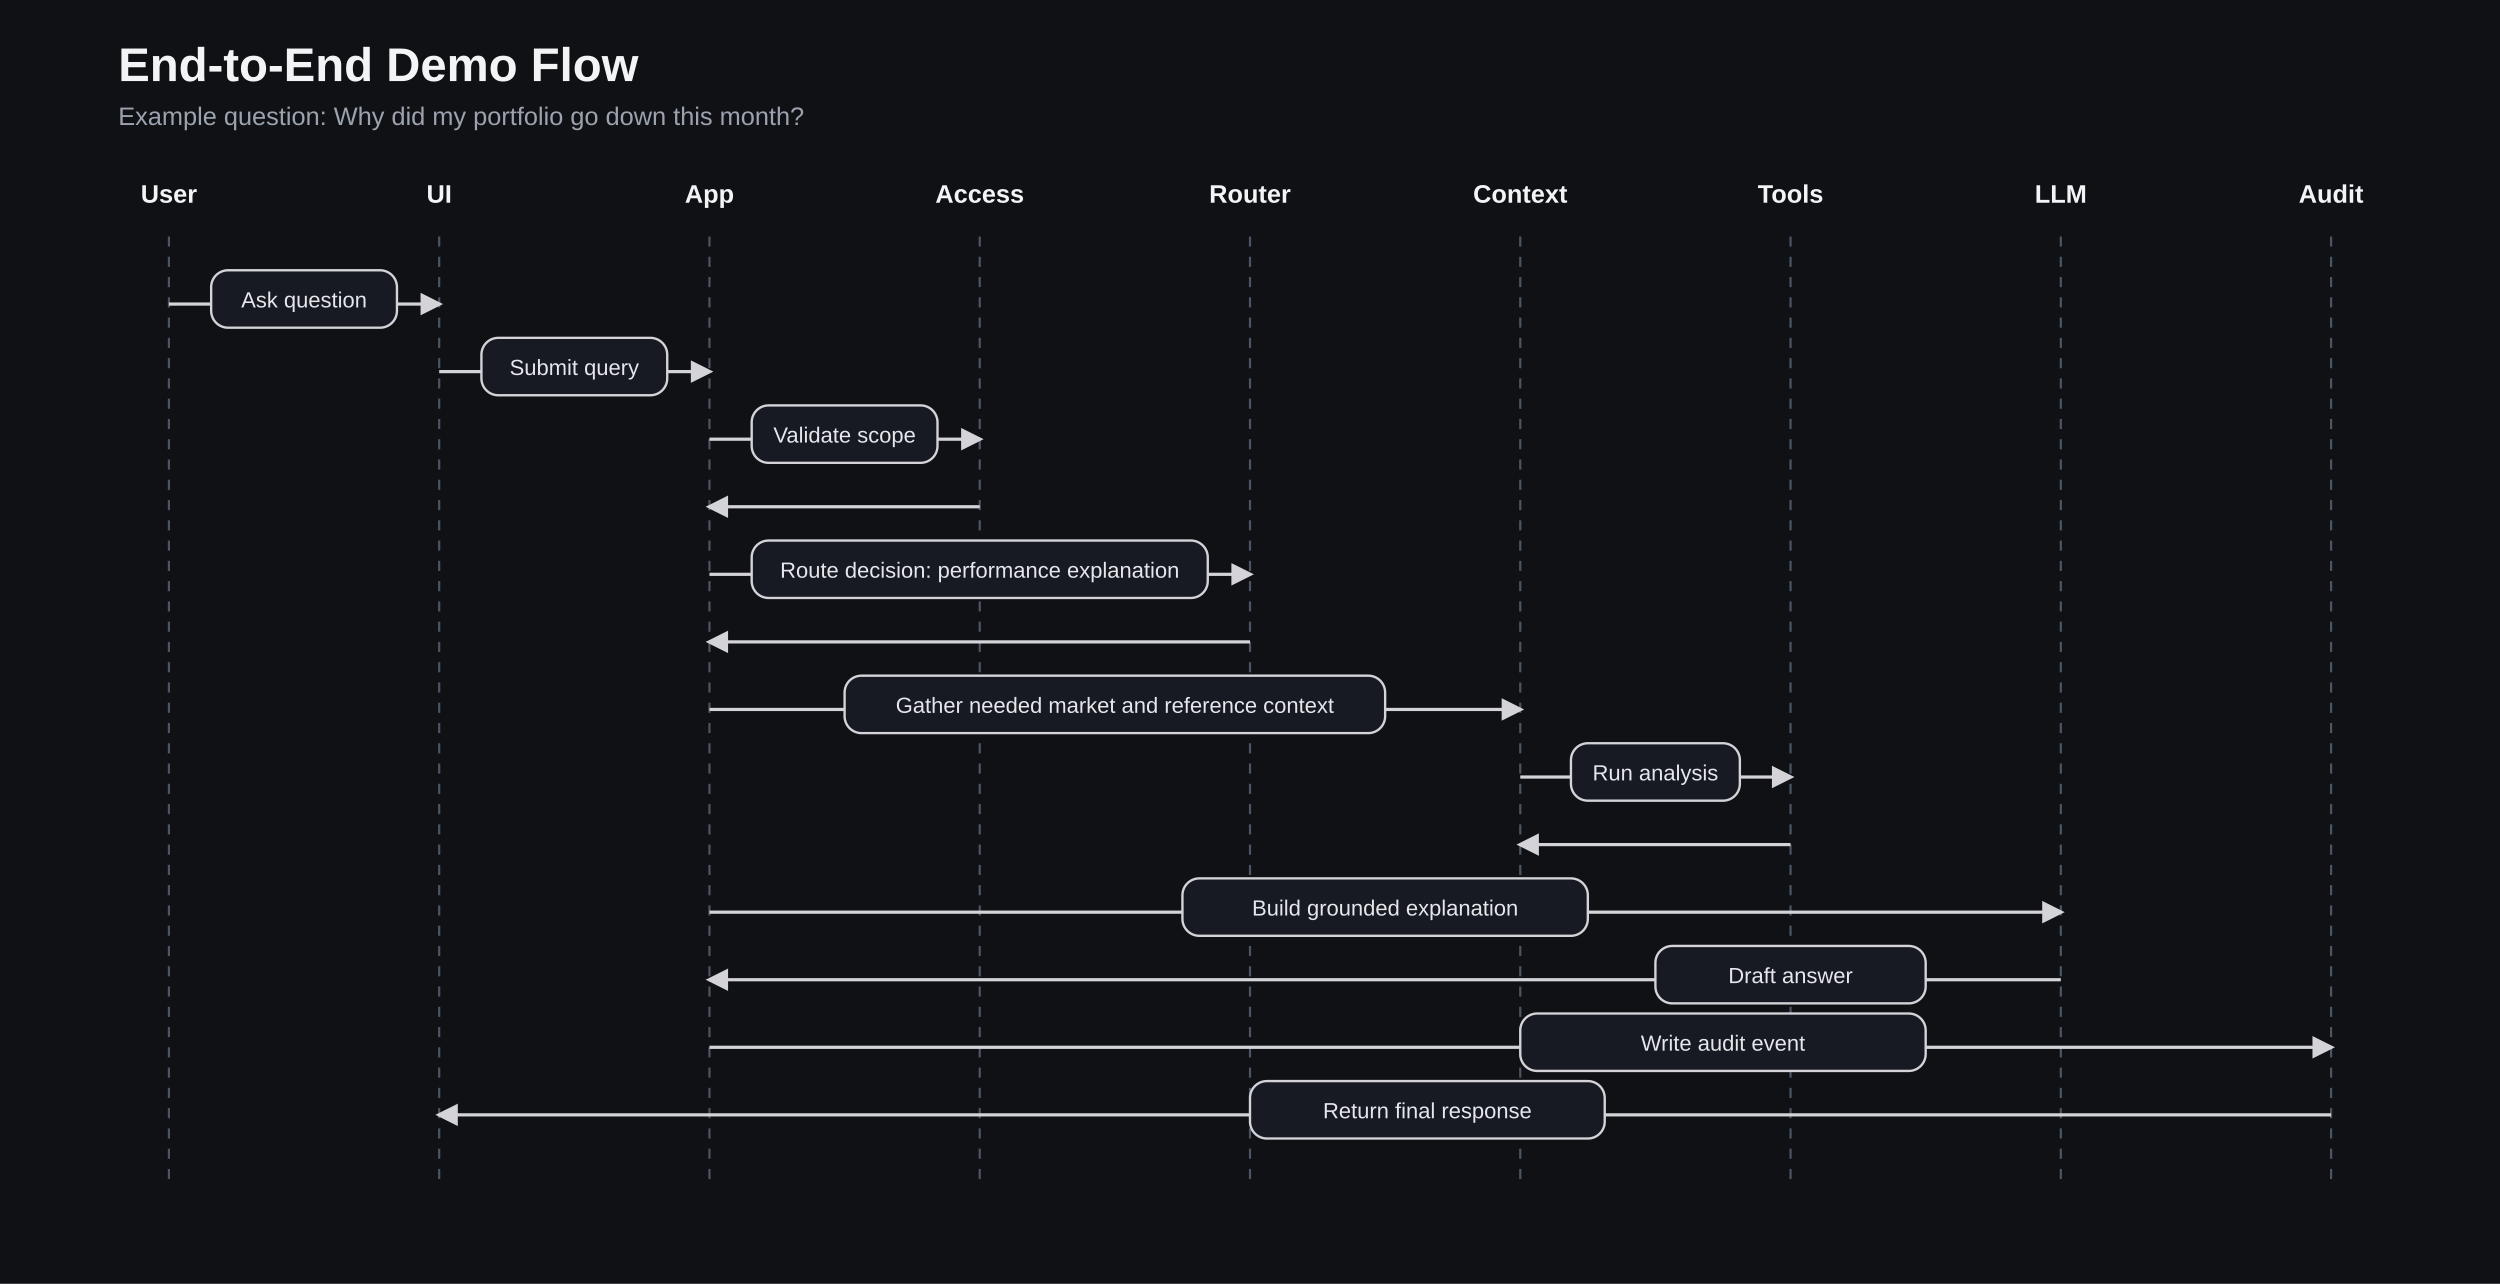
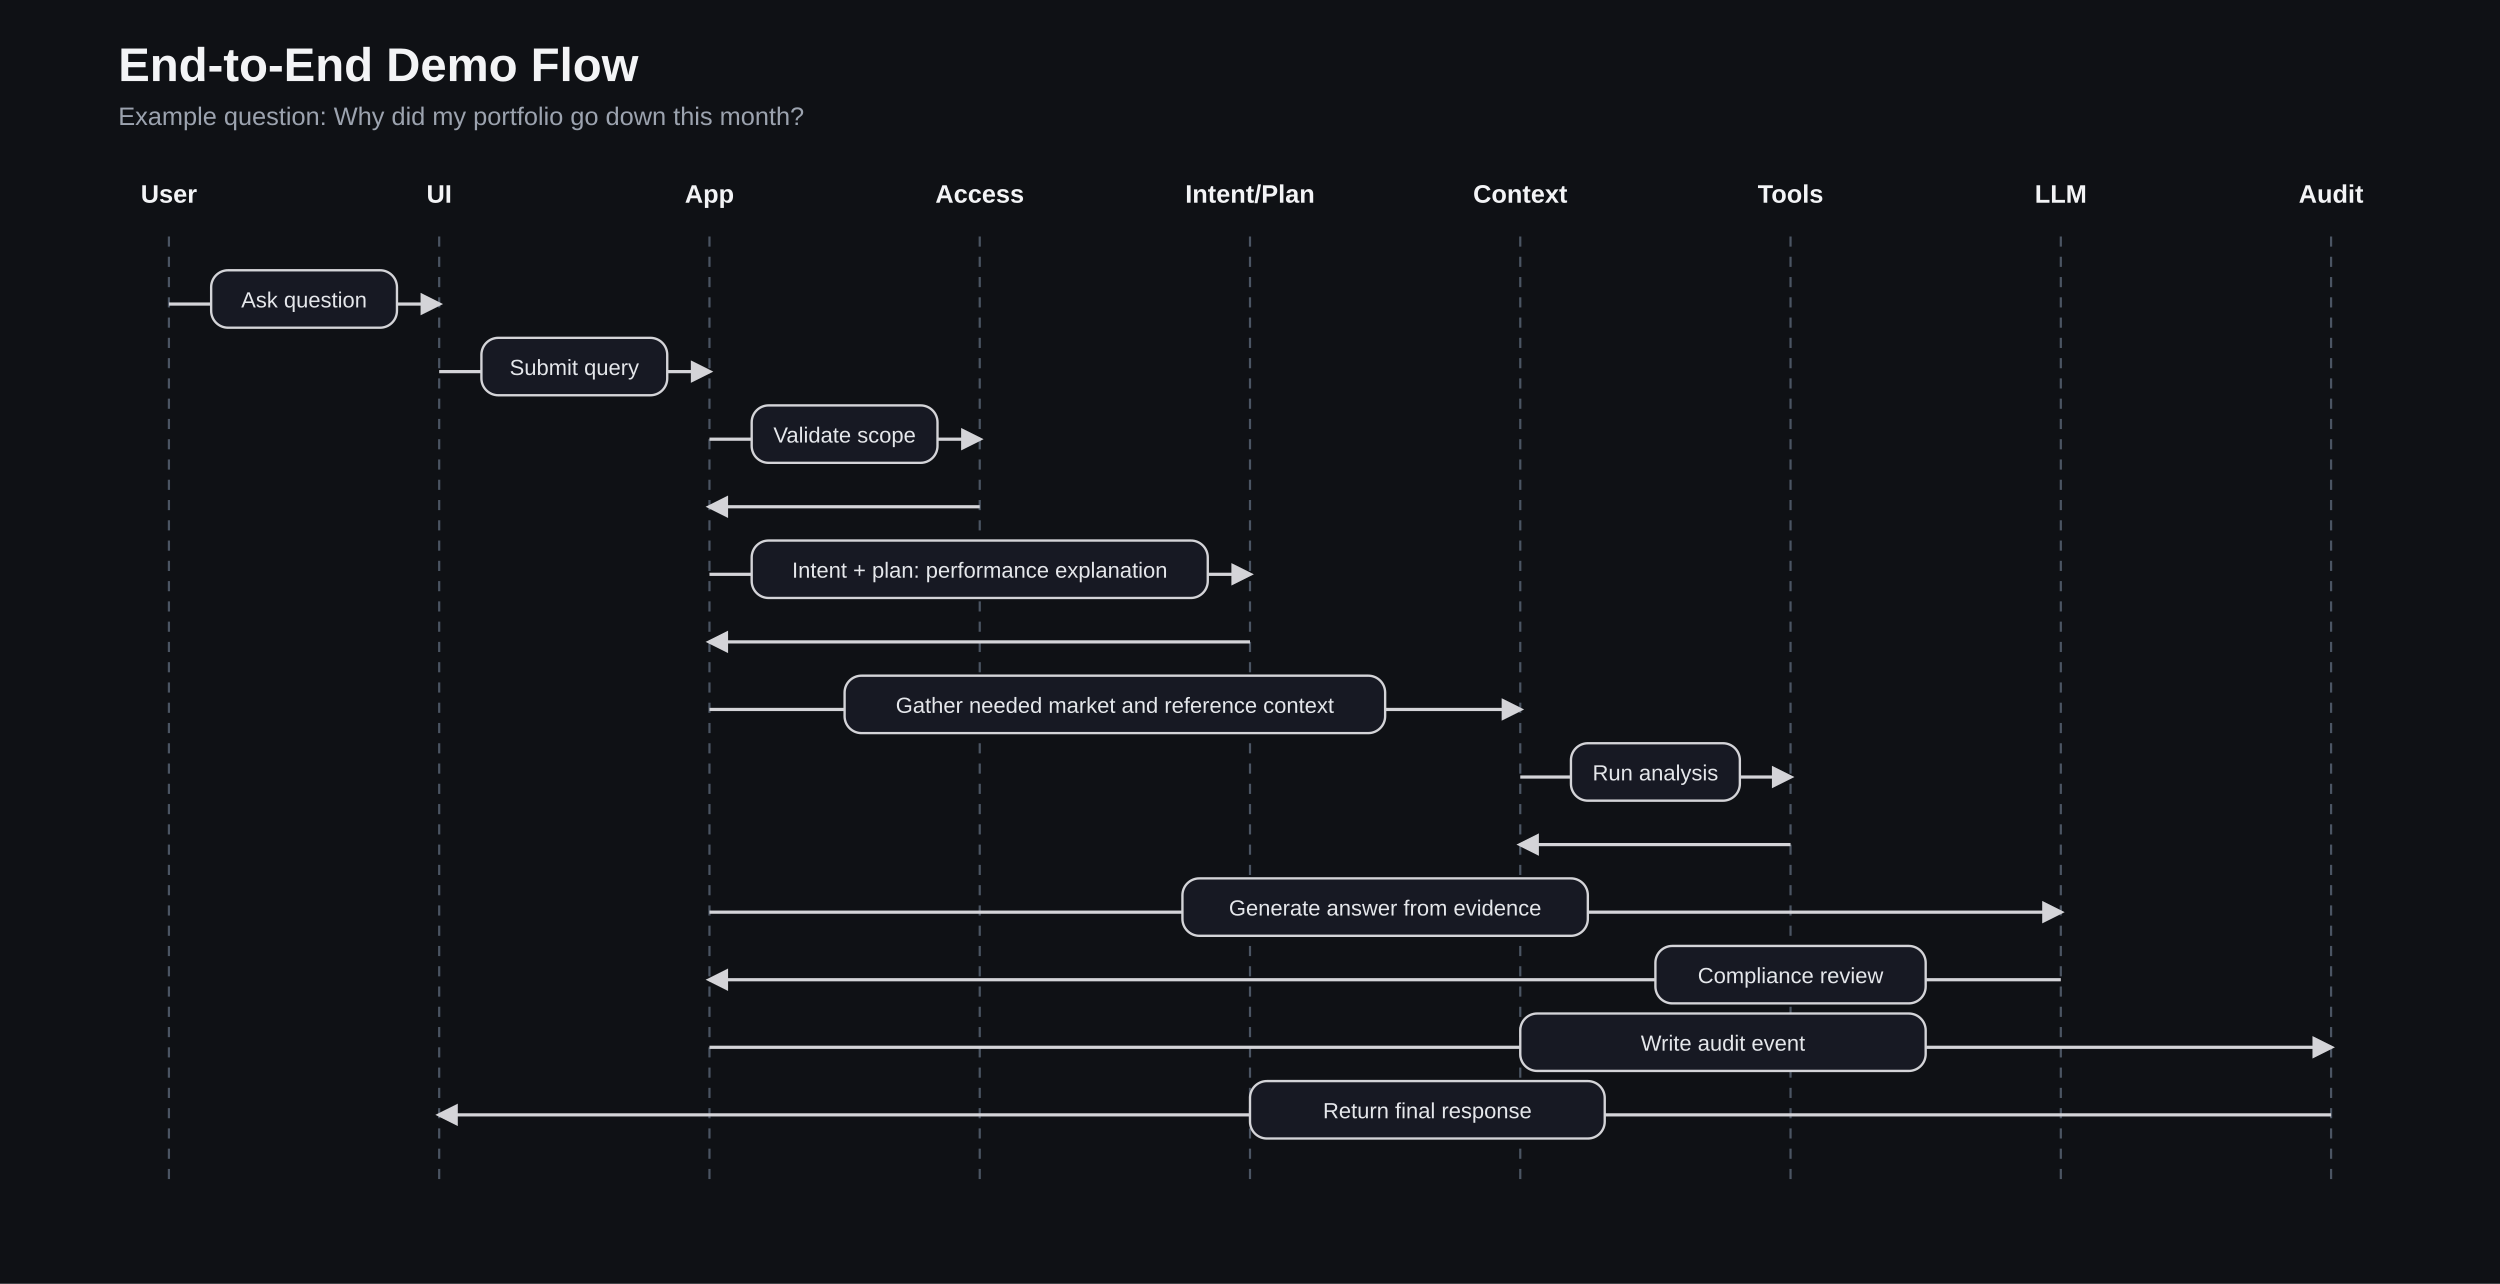
<svg xmlns="http://www.w3.org/2000/svg" width="1480" height="760" viewBox="0 0 1480 760" role="img" aria-labelledby="title desc">
  <defs>
    <style>
      .bg { fill: #0f1115; }
      .title { fill: #f3f4f6; font-family: Segoe UI, Arial, sans-serif; font-size: 28px; font-weight: 600; }
      .subtitle { fill: #9ca3af; font-family: Segoe UI, Arial, sans-serif; font-size: 15px; }
      .lane { stroke: #4b5563; stroke-width: 1.3; stroke-dasharray: 6 6; }
      .label { fill: #f3f4f6; font-family: Segoe UI, Arial, sans-serif; font-size: 15px; font-weight: 600; text-anchor: middle; }
      .arrow { fill: none; stroke: #d4d4d8; stroke-width: 1.9; marker-end: url(#arrowhead); }
      .arrow-soft { fill: none; stroke: #d4d4d8; stroke-width: 1.9; marker-end: url(#arrowhead); }
      .note { fill: #171923; stroke: #d4d4d8; stroke-width: 1.4; rx: 10; }
      .note-text { fill: #e5e7eb; font-family: Segoe UI, Arial, sans-serif; font-size: 13px; text-anchor: middle; }
    </style>
    <marker id="arrowhead" markerWidth="7" markerHeight="7" refX="5.8" refY="3.5" orient="auto" markerUnits="strokeWidth">
      <path d="M 0 0 L 7 3.5 L 0 7 z" fill="#d4d4d8" />
    </marker>
  </defs>
  <rect class="bg" width="1480" height="760" />
  <text class="title" x="70" y="48">End-to-End Demo Flow</text>
  <text class="subtitle" x="70" y="74">Example question: Why did my portfolio go down this month?</text>
  <text class="label" x="100" y="120">User</text>
  <line class="lane" x1="100" y1="140" x2="100" y2="700" />
  <text class="label" x="260" y="120">UI</text>
  <line class="lane" x1="260" y1="140" x2="260" y2="700" />
  <text class="label" x="420" y="120">App</text>
  <line class="lane" x1="420" y1="140" x2="420" y2="700" />
  <text class="label" x="580" y="120">Access</text>
  <line class="lane" x1="580" y1="140" x2="580" y2="700" />
-   <text class="label" x="740" y="120">Router</text>
+   <text class="label" x="740" y="120">Intent/Plan</text>
  <line class="lane" x1="740" y1="140" x2="740" y2="700" />
  <text class="label" x="900" y="120">Context</text>
  <line class="lane" x1="900" y1="140" x2="900" y2="700" />
  <text class="label" x="1060" y="120">Tools</text>
  <line class="lane" x1="1060" y1="140" x2="1060" y2="700" />
  <text class="label" x="1220" y="120">LLM</text>
  <line class="lane" x1="1220" y1="140" x2="1220" y2="700" />
  <text class="label" x="1380" y="120">Audit</text>
  <line class="lane" x1="1380" y1="140" x2="1380" y2="700" />
  <path class="arrow" d="M 100 180 L 260 180" />
  <path class="arrow" d="M 260 220 L 420 220" />
  <path class="arrow" d="M 420 260 L 580 260" />
  <path class="arrow-soft" d="M 580 300 L 420 300" />
  <path class="arrow" d="M 420 340 L 740 340" />
  <path class="arrow-soft" d="M 740 380 L 420 380" />
  <path class="arrow" d="M 420 420 L 900 420" />
  <path class="arrow-soft" d="M 900 460 L 1060 460" />
  <path class="arrow-soft" d="M 1060 500 L 900 500" />
  <path class="arrow" d="M 420 540 L 1220 540" />
  <path class="arrow-soft" d="M 1220 580 L 420 580" />
  <path class="arrow" d="M 420 620 L 1380 620" />
  <path class="arrow-soft" d="M 1380 660 L 260 660" />
  <rect class="note" x="125" y="160" width="110" height="34" />
  <text class="note-text" x="180" y="182">Ask question</text>
  <rect class="note" x="285" y="200" width="110" height="34" />
  <text class="note-text" x="340" y="222">Submit query</text>
  <rect class="note" x="445" y="240" width="110" height="34" />
  <text class="note-text" x="500" y="262">Validate scope</text>
  <rect class="note" x="445" y="320" width="270" height="34" />
-   <text class="note-text" x="580" y="342">Route decision: performance explanation</text>
+   <text class="note-text" x="580" y="342">Intent + plan: performance explanation</text>
  <rect class="note" x="500" y="400" width="320" height="34" />
  <text class="note-text" x="660" y="422">Gather needed market and reference context</text>
  <rect class="note" x="930" y="440" width="100" height="34" />
  <text class="note-text" x="980" y="462">Run analysis</text>
  <rect class="note" x="700" y="520" width="240" height="34" />
-   <text class="note-text" x="820" y="542">Build grounded explanation</text>
+   <text class="note-text" x="820" y="542">Generate answer from evidence</text>
  <rect class="note" x="980" y="560" width="160" height="34" />
-   <text class="note-text" x="1060" y="582">Draft answer</text>
+   <text class="note-text" x="1060" y="582">Compliance review</text>
  <rect class="note" x="900" y="600" width="240" height="34" />
  <text class="note-text" x="1020" y="622">Write audit event</text>
  <rect class="note" x="740" y="640" width="210" height="34" />
  <text class="note-text" x="845" y="662">Return final response</text>
</svg>
